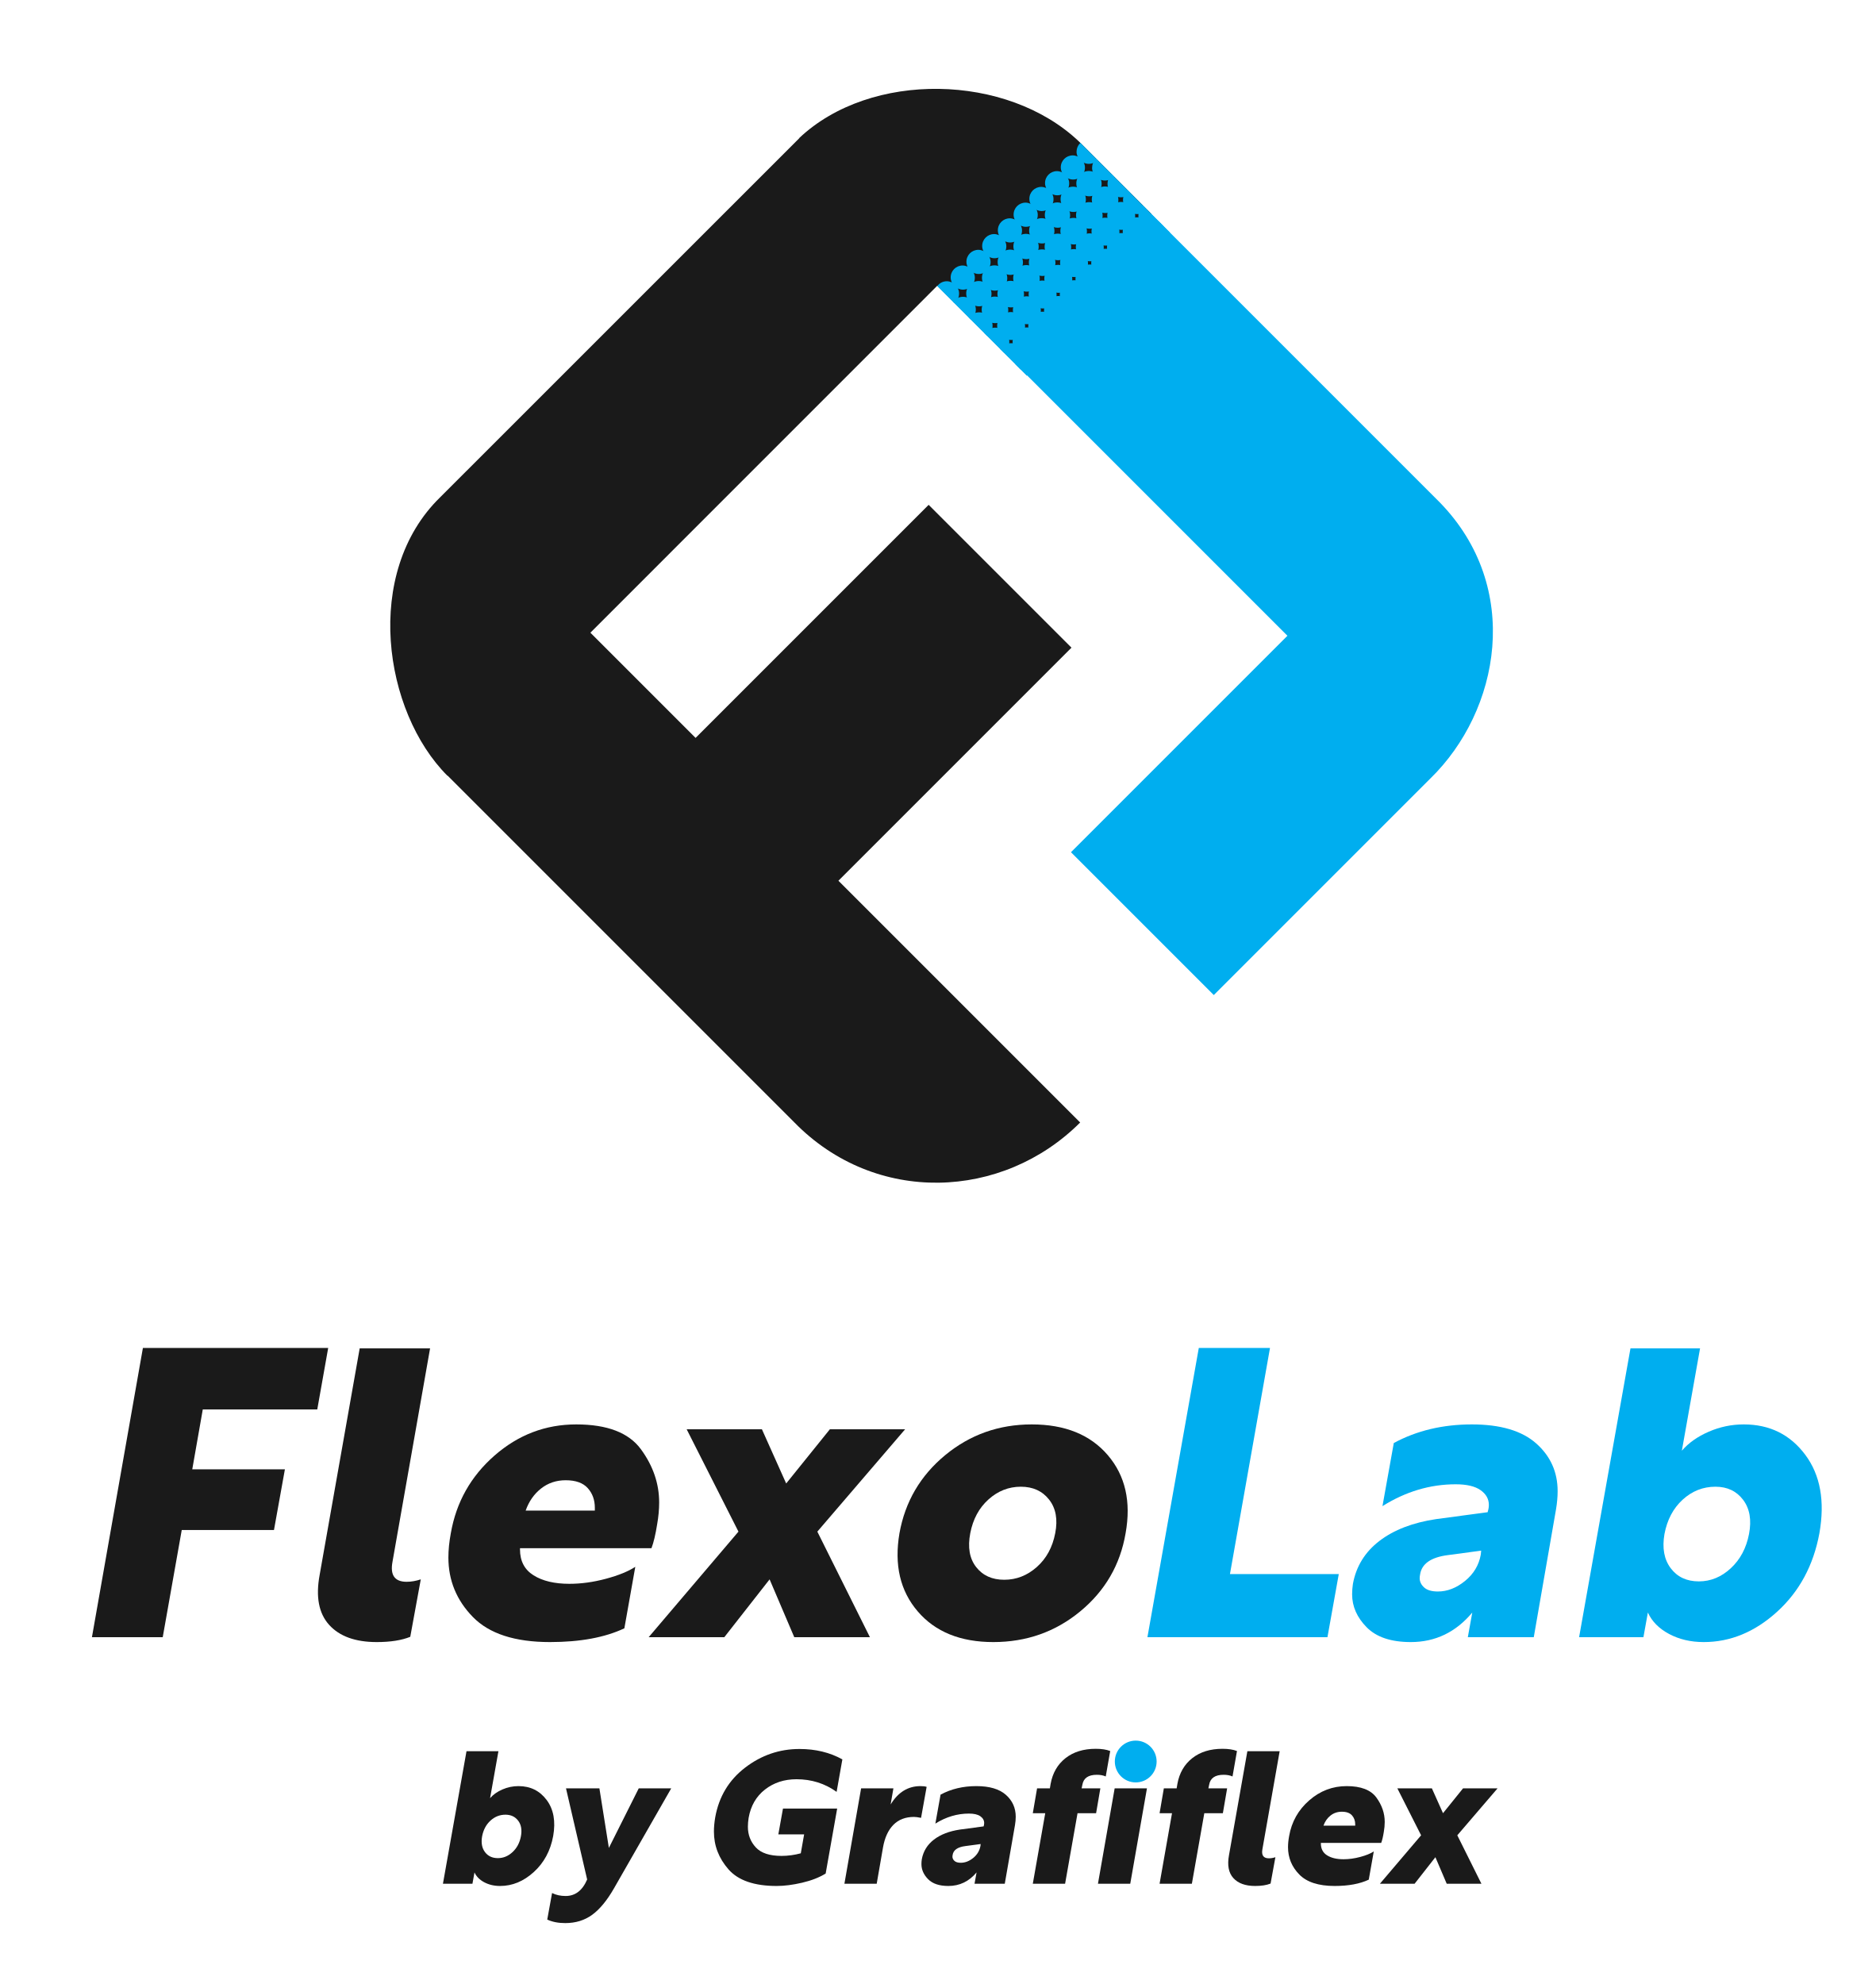
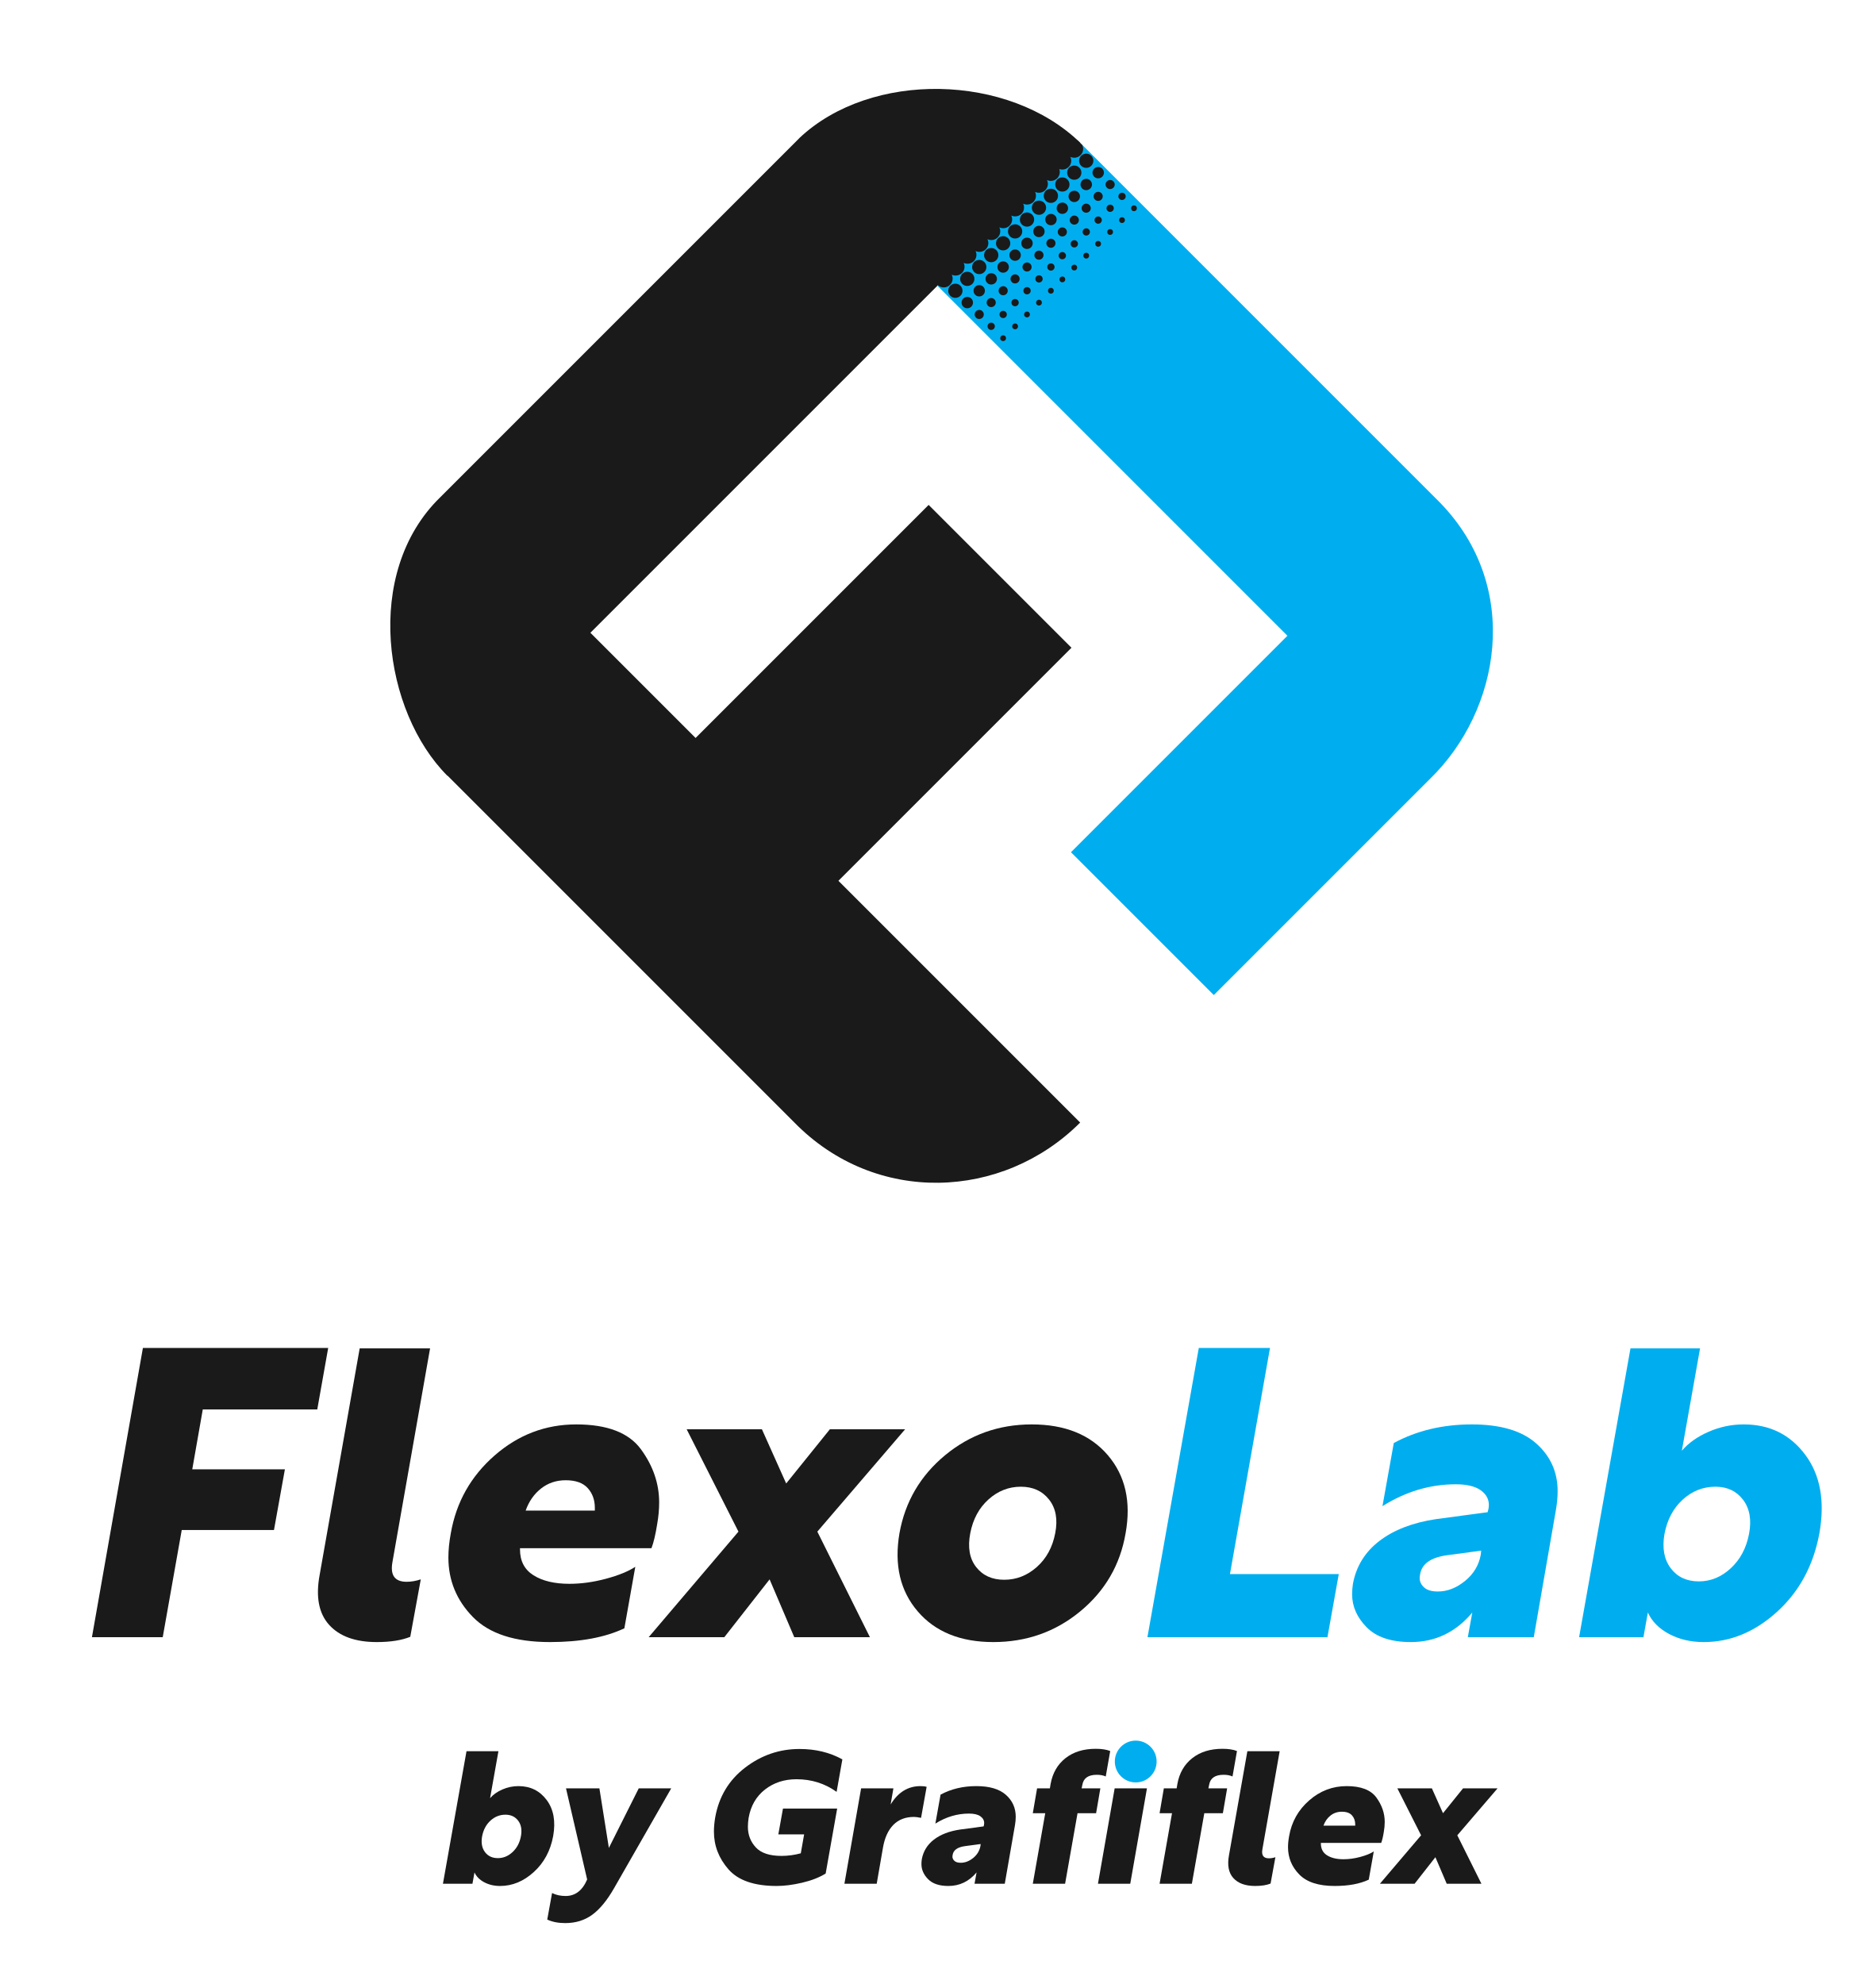
<svg xmlns="http://www.w3.org/2000/svg" viewBox="0 0 148.37 156.93">
  <defs>
    <style>
      .symbol-f { fill: #1A1A1A; fill-rule: evenodd; }
      .symbol-l { fill: #00AEEF; fill-rule: evenodd; }
      .text-main { fill: #1A1A1A; }
      .text-lab { fill: #00AEEF; }
    </style>
  </defs>
  <g>
-     <path d="M88.63,40.09l9.55,9.55,39.56,39.56-30.37,30.37,20.04,20.04,30.37-30.37c9.78-9.51,12.99-26.82,1.31-38.78l-50.42-50.42-20.04,20.04Z" transform="translate(24.184,0) scale(0.563761)" class="symbol-l" />
-     <path d="M69.25,19.39l-.65.65-49.74,49.73c-10.87,10.59-7.95,30.1,1.02,39.07l.02-.02,48.65,48.65c11.41,11.68,29.25,10.89,40.11.02l-33.92-33.92,32.7-32.7-20.04-20.04-32.7,32.7-14.76-14.76,48.69-48.7,9.99,9.99,20.04-20.04-10.15-10.15c-10.1-9.62-29.27-9.95-39.27-.5Z" transform="translate(24.184,0) scale(0.563761)" class="symbol-f" />
-     <path d="M88.61,40.14l2.39,2.39c.41-.3.68-.8.67-1.36,0-.93-.77-1.69-1.71-1.71-.56,0-1.05.26-1.35.68Z" transform="translate(24.184,0) scale(0.563761)" class="symbol-l" />
-     <path d="M90.81,42.34l2.51,2.51c.43-.32.7-.84.7-1.42,0-.98-.81-1.78-1.79-1.79-.58,0-1.09.27-1.41.7Z" transform="translate(24.184,0) scale(0.563761)" class="symbol-l" />
-     <path d="M93.01,44.54l2.64,2.64c.45-.34.73-.87.72-1.48,0-1.03-.85-1.87-1.88-1.88-.6,0-1.14.28-1.48.72Z" transform="translate(24.184,0) scale(0.563761)" class="symbol-l" />
-     <path d="M95.2,46.73l2.77,2.77c.46-.35.76-.91.75-1.55,0-1.08-.89-1.96-1.98-1.98-.63,0-1.19.29-1.54.75Z" transform="translate(24.184,0) scale(0.563761)" class="symbol-l" />
-     <path d="M97.39,48.93l2.91,2.91c.48-.37.78-.96.77-1.62-.01-1.13-.94-2.06-2.07-2.07-.66,0-1.24.3-1.61.78Z" transform="translate(24.184,0) scale(0.563761)" class="symbol-l" />
-     <path d="M99.58,51.12l1.6,1.6,1.69-1.69c-.4-.43-.97-.71-1.6-.72-.68,0-1.29.31-1.69.81Z" transform="translate(24.184,0) scale(0.563761)" class="symbol-l" />
-     <path d="M90.49,38.93c.01.94.78,1.7,1.71,1.71.94.01,1.69-.74,1.68-1.68,0-.93-.77-1.69-1.71-1.71-.93,0-1.68.74-1.68,1.68" transform="translate(24.184,0) scale(0.563761)" class="symbol-l" />
-     <path d="M92.67,41.19c.01.98.81,1.78,1.79,1.79.98.01,1.77-.78,1.76-1.76,0-.98-.81-1.78-1.79-1.79-.98,0-1.77.78-1.76,1.76" transform="translate(24.184,0) scale(0.563761)" class="symbol-l" />
-     <path d="M94.84,43.46c.01,1.03.86,1.87,1.88,1.88,1.03.01,1.86-.82,1.85-1.85,0-1.03-.85-1.87-1.88-1.88-1.03,0-1.86.82-1.85,1.85" transform="translate(24.184,0) scale(0.563761)" class="symbol-l" />
-     <path d="M97.01,45.72c.02,1.08.9,1.97,1.98,1.98,1.08.02,1.96-.86,1.94-1.94,0-1.08-.89-1.96-1.98-1.98-1.08,0-1.95.86-1.94,1.94" transform="translate(24.184,0) scale(0.563761)" class="symbol-l" />
-     <path d="M99.18,47.98c.02,1.14.94,2.06,2.07,2.07,1.14.02,2.05-.9,2.04-2.04-.01-1.13-.94-2.06-2.07-2.07-1.13-.01-2.05.91-2.04,2.04" transform="translate(24.184,0) scale(0.563761)" class="symbol-l" />
-     <path d="M101.34,50.24c0,.63.28,1.2.72,1.6l3.02-3.02c-.4-.43-.97-.71-1.6-.72-1.19-.01-2.15.95-2.14,2.14Z" transform="translate(24.184,0) scale(0.563761)" class="symbol-l" />
-     <path d="M92.7,36.73c.01.94.78,1.7,1.71,1.71.94.01,1.69-.74,1.68-1.68,0-.93-.77-1.69-1.71-1.71-.93,0-1.68.74-1.68,1.68" transform="translate(24.184,0) scale(0.563761)" class="symbol-l" />
-     <path d="M94.88,38.99c.01.98.81,1.78,1.79,1.79.98.01,1.77-.78,1.76-1.76,0-.98-.81-1.78-1.79-1.79-.98,0-1.77.78-1.76,1.76" transform="translate(24.184,0) scale(0.563761)" class="symbol-l" />
-     <path d="M97.05,41.25c.01,1.03.86,1.87,1.88,1.88,1.03.01,1.86-.82,1.85-1.85,0-1.03-.85-1.87-1.88-1.88-1.03,0-1.86.82-1.85,1.85" transform="translate(24.184,0) scale(0.563761)" class="symbol-l" />
-     <path d="M99.22,43.51c.02,1.08.9,1.97,1.98,1.98,1.08.02,1.96-.86,1.94-1.94,0-1.08-.89-1.96-1.98-1.98-1.08,0-1.95.86-1.94,1.94" transform="translate(24.184,0) scale(0.563761)" class="symbol-l" />
-     <path d="M101.38,45.77c.02,1.14.94,2.06,2.07,2.07,1.14.02,2.05-.9,2.04-2.04-.01-1.13-.94-2.06-2.07-2.07-1.13-.01-2.05.91-2.04,2.04" transform="translate(24.184,0) scale(0.563761)" class="symbol-l" />
-     <path d="M103.54,48.03c0,.63.28,1.2.72,1.6l3.02-3.02c-.4-.43-.97-.71-1.6-.72-1.19-.01-2.15.95-2.14,2.14Z" transform="translate(24.184,0) scale(0.563761)" class="symbol-l" />
-     <path d="M94.91,34.52c.01.94.78,1.7,1.71,1.71.94.01,1.69-.74,1.68-1.68,0-.93-.77-1.69-1.71-1.71-.93,0-1.68.74-1.68,1.68" transform="translate(24.184,0) scale(0.563761)" class="symbol-l" />
-     <path d="M97.08,36.78c.01.98.81,1.78,1.79,1.79.98.01,1.77-.78,1.76-1.76,0-.98-.81-1.78-1.79-1.79-.98,0-1.77.78-1.76,1.76" transform="translate(24.184,0) scale(0.563761)" class="symbol-l" />
-     <path d="M99.26,39.04c.01,1.03.86,1.87,1.88,1.88,1.03.01,1.86-.82,1.85-1.85,0-1.03-.85-1.87-1.88-1.88-1.03,0-1.86.82-1.85,1.85" transform="translate(24.184,0) scale(0.563761)" class="symbol-l" />
-     <path d="M101.43,41.3c.02,1.08.9,1.97,1.98,1.98,1.08.02,1.96-.86,1.94-1.94,0-1.08-.89-1.96-1.98-1.98-1.08,0-1.95.86-1.94,1.94" transform="translate(24.184,0) scale(0.563761)" class="symbol-l" />
-     <path d="M103.59,43.57c.02,1.14.94,2.06,2.07,2.07,1.14.02,2.05-.9,2.04-2.04-.01-1.13-.94-2.06-2.07-2.07-1.13-.01-2.05.91-2.04,2.04" transform="translate(24.184,0) scale(0.563761)" class="symbol-l" />
-     <path d="M105.75,45.83c0,.63.28,1.2.72,1.6l3.02-3.02c-.4-.43-.97-.71-1.6-.72-1.19-.01-2.15.95-2.14,2.14Z" transform="translate(24.184,0) scale(0.563761)" class="symbol-l" />
-     <path d="M97.11,32.31c.01.94.78,1.7,1.71,1.71.94.01,1.69-.74,1.68-1.68,0-.93-.77-1.69-1.71-1.71-.93,0-1.68.74-1.68,1.68" transform="translate(24.184,0) scale(0.563761)" class="symbol-l" />
-     <path d="M99.29,34.57c.01.98.81,1.78,1.79,1.79.98.01,1.77-.78,1.76-1.76,0-.98-.81-1.78-1.79-1.79-.98,0-1.77.78-1.76,1.76" transform="translate(24.184,0) scale(0.563761)" class="symbol-l" />
-     <path d="M101.46,36.84c.01,1.03.86,1.87,1.88,1.88,1.03.01,1.86-.82,1.85-1.85,0-1.03-.85-1.87-1.88-1.88-1.03,0-1.86.82-1.85,1.85" transform="translate(24.184,0) scale(0.563761)" class="symbol-l" />
-     <path d="M103.63,39.1c.02,1.08.9,1.97,1.98,1.98,1.08.02,1.96-.86,1.94-1.94,0-1.08-.89-1.96-1.98-1.98-1.08,0-1.95.86-1.94,1.94" transform="translate(24.184,0) scale(0.563761)" class="symbol-l" />
-     <path d="M105.8,41.36c.02,1.14.94,2.06,2.07,2.07,1.14.02,2.05-.9,2.04-2.04-.01-1.13-.94-2.06-2.07-2.07-1.13-.01-2.05.91-2.04,2.04" transform="translate(24.184,0) scale(0.563761)" class="symbol-l" />
-     <path d="M107.96,43.62c0,.63.28,1.2.72,1.6l3.02-3.02c-.4-.43-.97-.71-1.6-.72-1.19-.01-2.15.95-2.14,2.14Z" transform="translate(24.184,0) scale(0.563761)" class="symbol-l" />
-     <path d="M99.32,30.11c.01.94.78,1.7,1.71,1.71.94.01,1.69-.74,1.68-1.68,0-.93-.77-1.69-1.71-1.71-.93,0-1.68.74-1.68,1.68" transform="translate(24.184,0) scale(0.563761)" class="symbol-l" />
-     <path d="M101.5,32.37c.01.98.81,1.78,1.79,1.79.98.01,1.77-.78,1.76-1.76,0-.98-.81-1.78-1.79-1.79-.98,0-1.77.78-1.76,1.76" transform="translate(24.184,0) scale(0.563761)" class="symbol-l" />
-     <path d="M103.67,34.63c.01,1.03.86,1.87,1.88,1.88,1.03.01,1.86-.82,1.85-1.85,0-1.03-.85-1.87-1.88-1.88-1.03,0-1.86.82-1.85,1.85" transform="translate(24.184,0) scale(0.563761)" class="symbol-l" />
-     <path d="M105.84,36.89c.02,1.08.9,1.97,1.98,1.98,1.08.02,1.96-.86,1.94-1.94,0-1.08-.89-1.96-1.98-1.98-1.08,0-1.95.86-1.94,1.94" transform="translate(24.184,0) scale(0.563761)" class="symbol-l" />
-     <path d="M108,39.15c.02,1.14.94,2.06,2.07,2.07,1.14.02,2.05-.9,2.04-2.04-.01-1.13-.94-2.06-2.07-2.07-1.13-.01-2.05.91-2.04,2.04" transform="translate(24.184,0) scale(0.563761)" class="symbol-l" />
-     <path d="M110.16,41.41c0,.63.28,1.2.72,1.6l3.02-3.02c-.4-.43-.97-.71-1.6-.72-1.19-.01-2.15.95-2.14,2.14Z" transform="translate(24.184,0) scale(0.563761)" class="symbol-l" />
-     <path d="M101.53,27.9c.01.94.78,1.7,1.71,1.71.94.01,1.69-.74,1.68-1.68,0-.93-.77-1.69-1.71-1.71-.93,0-1.68.74-1.68,1.68" transform="translate(24.184,0) scale(0.563761)" class="symbol-l" />
-     <path d="M103.7,30.16c.01.98.81,1.78,1.79,1.79.98.01,1.77-.78,1.76-1.76,0-.98-.81-1.78-1.79-1.79-.98,0-1.77.78-1.76,1.76" transform="translate(24.184,0) scale(0.563761)" class="symbol-l" />
-     <path d="M105.88,32.42c.01,1.03.86,1.87,1.88,1.88,1.03.01,1.86-.82,1.85-1.85,0-1.03-.85-1.87-1.88-1.88-1.03,0-1.86.82-1.85,1.85" transform="translate(24.184,0) scale(0.563761)" class="symbol-l" />
-     <path d="M108.05,34.68c.02,1.08.9,1.97,1.98,1.98,1.08.02,1.96-.86,1.94-1.94,0-1.08-.89-1.96-1.98-1.98-1.08,0-1.95.86-1.94,1.94" transform="translate(24.184,0) scale(0.563761)" class="symbol-l" />
-     <path d="M110.21,36.94c.02,1.14.94,2.06,2.07,2.07,1.14.02,2.05-.9,2.04-2.04-.01-1.13-.94-2.06-2.07-2.07-1.13-.01-2.05.91-2.04,2.04" transform="translate(24.184,0) scale(0.563761)" class="symbol-l" />
-     <path d="M112.37,39.21c0,.63.28,1.2.72,1.6l3.02-3.02c-.4-.43-.97-.71-1.6-.72-1.19-.01-2.15.95-2.14,2.14Z" transform="translate(24.184,0) scale(0.563761)" class="symbol-l" />
-     <path d="M103.73,25.69c.01.94.78,1.7,1.71,1.71.94.01,1.69-.74,1.68-1.68,0-.93-.77-1.69-1.71-1.71-.93,0-1.68.74-1.68,1.68" transform="translate(24.184,0) scale(0.563761)" class="symbol-l" />
-     <path d="M105.91,27.95c.01.98.81,1.78,1.79,1.79.98.01,1.77-.78,1.76-1.76,0-.98-.81-1.78-1.79-1.79-.98,0-1.77.78-1.76,1.76" transform="translate(24.184,0) scale(0.563761)" class="symbol-l" />
-     <path d="M108.08,30.21c.01,1.03.86,1.87,1.88,1.88,1.03.01,1.86-.82,1.85-1.85,0-1.03-.85-1.87-1.88-1.88-1.03,0-1.86.82-1.85,1.85" transform="translate(24.184,0) scale(0.563761)" class="symbol-l" />
-     <path d="M110.25,32.48c.02,1.08.9,1.97,1.98,1.98,1.08.02,1.96-.86,1.94-1.94,0-1.08-.89-1.96-1.98-1.98-1.08,0-1.95.86-1.94,1.94" transform="translate(24.184,0) scale(0.563761)" class="symbol-l" />
-     <path d="M112.42,34.74c.02,1.14.94,2.06,2.07,2.07,1.14.02,2.05-.9,2.04-2.04-.01-1.13-.94-2.06-2.07-2.07-1.13-.01-2.05.91-2.04,2.04" transform="translate(24.184,0) scale(0.563761)" class="symbol-l" />
-     <path d="M114.58,37c0,.63.28,1.2.72,1.6l3.02-3.02c-.4-.43-.97-.71-1.6-.72-1.19-.01-2.15.95-2.14,2.14Z" transform="translate(24.184,0) scale(0.563761)" class="symbol-l" />
-     <path d="M105.94,23.48c.01.94.78,1.7,1.71,1.71.94.01,1.69-.74,1.68-1.68,0-.93-.77-1.69-1.71-1.71-.93,0-1.68.74-1.68,1.68" transform="translate(24.184,0) scale(0.563761)" class="symbol-l" />
-     <path d="M108.12,25.75c.01.98.81,1.78,1.79,1.79.98.01,1.77-.78,1.76-1.76,0-.98-.81-1.78-1.79-1.79-.98,0-1.77.78-1.76,1.76" transform="translate(24.184,0) scale(0.563761)" class="symbol-l" />
-     <path d="M110.29,28.01c.01,1.03.86,1.87,1.88,1.88,1.03.01,1.86-.82,1.85-1.85,0-1.03-.85-1.87-1.88-1.88-1.03,0-1.86.82-1.85,1.85" transform="translate(24.184,0) scale(0.563761)" class="symbol-l" />
-     <path d="M112.46,30.27c.02,1.08.9,1.97,1.98,1.98,1.08.02,1.96-.86,1.94-1.94,0-1.08-.89-1.96-1.98-1.98-1.08,0-1.95.86-1.94,1.94" transform="translate(24.184,0) scale(0.563761)" class="symbol-l" />
-     <path d="M114.63,32.53c.02,1.14.94,2.06,2.07,2.07,1.14.02,2.05-.9,2.04-2.04-.01-1.13-.94-2.06-2.07-2.07-1.13-.01-2.05.91-2.04,2.04" transform="translate(24.184,0) scale(0.563761)" class="symbol-l" />
-     <path d="M116.79,34.79c0,.63.28,1.2.72,1.6l3.02-3.02c-.4-.43-.97-.71-1.6-.72-1.19-.01-2.15.95-2.14,2.14Z" transform="translate(24.184,0) scale(0.563761)" class="symbol-l" />
-     <path d="M108.15,21.28c.01.94.78,1.7,1.71,1.71.49,0,.93-.2,1.24-.53l-2.41-2.41c-.33.31-.53.75-.53,1.23Z" transform="translate(24.184,0) scale(0.563761)" class="symbol-l" />
-     <path d="M110.33,23.54c.01.98.81,1.78,1.79,1.79.51,0,.97-.21,1.3-.55l-2.53-2.53c-.34.32-.56.78-.55,1.29Z" transform="translate(24.184,0) scale(0.563761)" class="symbol-l" />
-     <path d="M112.5,25.8c.01,1.03.86,1.87,1.88,1.88.54,0,1.02-.21,1.36-.58l-2.66-2.66c-.36.34-.58.82-.58,1.35Z" transform="translate(24.184,0) scale(0.563761)" class="symbol-l" />
-     <path d="M114.67,28.06c.02,1.08.9,1.97,1.98,1.98.56,0,1.07-.22,1.42-.6l-2.79-2.79c-.38.35-.61.86-.61,1.42Z" transform="translate(24.184,0) scale(0.563761)" class="symbol-l" />
-     <path d="M116.83,30.32c.02,1.14.94,2.06,2.07,2.07.59,0,1.12-.24,1.49-.63l-2.93-2.93c-.4.37-.64.9-.63,1.49Z" transform="translate(24.184,0) scale(0.563761)" class="symbol-l" />
-     <path d="M118.99,32.58c0,.63.28,1.2.72,1.6l1.55-1.55-1.61-1.61c-.41.39-.67.95-.66,1.56Z" transform="translate(24.184,0) scale(0.563761)" class="symbol-l" />
+     <path d="M69.25,19.39l-.65.65-49.74,49.74c-10.87,10.59-7.94,30.1,1.02,39.07l.02-.02,48.65,48.65c11.41,11.68,29.25,10.89,40.11.02l-33.92-33.92,32.7-32.7-20.04-20.04-32.7,32.7-14.76-14.76L108.68,20.04c-10.05-9.78-29.38-10.16-39.43-.66" transform="translate(24.184,0) scale(0.563761)" class="symbol-f" />
+     <path d="M88.63,40.09l49.11,49.11-30.37,30.37,20.04,20.04,30.37-30.37c9.78-9.51,12.99-26.82,1.31-38.78l-50.42-50.42-20.04,20.04Z" transform="translate(24.184,0) scale(0.563761)" class="symbol-l" />
+     <path d="M108.8,21.85c-.39.39-.39,1.02,0,1.41.39.39,1.03.39,1.42,0,.39-.39.39-1.02,0-1.41-.39-.39-1.03-.39-1.42,0M107.12,23.52c-.39.39-.39,1.02,0,1.41.39.39,1.03.39,1.42,0,.39-.39.39-1.02,0-1.41-.39-.39-1.03-.39-1.42,0M110.62,23.66c-.31.31-.31.82,0,1.13.31.31.82.31,1.14,0,.31-.31.31-.82,0-1.13-.31-.31-.82-.31-1.14,0M105.45,25.18c-.39.39-.39,1.02,0,1.41.39.39,1.03.39,1.42,0,.39-.39.39-1.02,0-1.41-.39-.39-1.03-.39-1.42,0M108.94,25.32c-.31.31-.31.82,0,1.13.31.31.82.31,1.14,0s.31-.82,0-1.13c-.31-.31-.82-.31-1.14,0M112.41,25.44c-.25.25-.25.65,0,.9.25.25.66.25.91,0,.25-.25.25-.65,0-.9-.25-.25-.66-.25-.91,0M103.84,26.77c-.39.39-.39,1.02,0,1.41.39.39,1.03.39,1.42,0,.39-.39.39-1.02,0-1.41-.39-.39-1.03-.39-1.42,0M107.26,26.99c-.31.31-.31.82,0,1.13.31.31.82.31,1.14,0,.31-.31.31-.82,0-1.13s-.82-.31-1.14,0M110.73,27.1c-.25.25-.25.65,0,.9.25.25.66.25.91,0,.25-.25.25-.65,0-.9-.25-.25-.66-.25-.91,0M114.17,27.19c-.2.2-.2.52,0,.72.2.2.53.2.73,0,.2-.2.2-.52,0-.72-.2-.2-.53-.2-.73,0M102.17,28.44c-.39.39-.39,1.02,0,1.41.39.39,1.03.39,1.42,0,.39-.39.39-1.02,0-1.41-.39-.39-1.03-.39-1.42,0M105.59,28.65c-.31.31-.31.82,0,1.13.31.31.82.31,1.14,0,.31-.31.31-.82,0-1.13-.31-.31-.82-.31-1.14,0M109.05,28.76c-.25.25-.25.65,0,.9.25.25.66.25.91,0,.25-.25.25-.65,0-.9-.25-.25-.66-.25-.91,0M112.5,28.86c-.2.2-.2.52,0,.72.2.2.53.2.73,0,.2-.2.2-.52,0-.72-.2-.2-.53-.2-.73,0M115.92,28.93c-.16.16-.16.42,0,.58.16.16.42.16.58,0,.16-.16.16-.42,0-.58-.16-.16-.42-.16-.58,0M100.49,30.1c-.39.39-.39,1.02,0,1.41.39.39,1.03.39,1.42,0,.39-.39.39-1.02,0-1.41-.39-.39-1.03-.39-1.42,0M103.99,30.24c-.31.31-.31.82,0,1.13.31.31.82.31,1.14,0,.31-.31.31-.82,0-1.13s-.82-.31-1.14,0M107.38,30.43c-.25.25-.25.65,0,.9.25.25.66.25.91,0,.25-.25.25-.65,0-.9-.25-.25-.66-.25-.91,0M110.82,30.52c-.2.2-.2.52,0,.72.2.2.53.2.73,0,.2-.2.2-.52,0-.72-.2-.2-.53-.2-.73,0M114.24,30.59c-.16.16-.16.42,0,.58.16.16.42.16.58,0,.16-.16.16-.42,0-.58-.16-.16-.42-.16-.58,0M98.82,31.76c-.39.39-.39,1.02,0,1.41.39.39,1.03.39,1.42,0,.39-.39.39-1.02,0-1.41-.39-.39-1.03-.39-1.42,0M102.31,31.91c-.31.31-.31.82,0,1.13.31.31.82.31,1.13,0,.31-.31.31-.82,0-1.13-.31-.31-.82-.31-1.13,0M105.7,32.09c-.25.25-.25.65,0,.9.25.25.66.25.91,0,.25-.25.25-.65,0-.9-.25-.25-.66-.25-.91,0M109.15,32.18c-.2.2-.2.52,0,.72.2.2.53.2.73,0,.2-.2.2-.52,0-.72-.2-.2-.53-.2-.73,0M112.57,32.26c-.16.16-.16.42,0,.58.16.16.42.16.58,0,.16-.16.16-.42,0-.58-.16-.16-.42-.16-.58,0M97.14,33.43c-.39.39-.39,1.02,0,1.41.39.39,1.03.39,1.42,0,.39-.39.39-1.02,0-1.41-.39-.39-1.03-.39-1.42,0M100.63,33.57c-.31.31-.31.82,0,1.13.31.31.82.31,1.14,0,.31-.31.31-.82,0-1.13-.31-.31-.82-.31-1.14,0M104.1,33.68c-.25.25-.25.65,0,.9.25.25.66.25.91,0,.25-.25.25-.65,0-.9-.25-.25-.66-.25-.91,0M107.47,33.85c-.2.2-.2.52,0,.72.2.2.53.2.73,0,.2-.2.2-.52,0-.72-.2-.2-.53-.2-.73,0M110.89,33.92c-.16.16-.16.42,0,.58.16.16.42.16.58,0,.16-.16.16-.42,0-.58-.16-.16-.42-.16-.58,0M95.47,35.09c-.39.39-.39,1.02,0,1.41.39.39,1.03.39,1.42,0,.39-.39.39-1.02,0-1.41-.39-.39-1.03-.39-1.42,0M98.96,35.23c-.31.31-.31.82,0,1.13.31.31.82.31,1.14,0,.31-.31.31-.82,0-1.13s-.82-.31-1.14,0M102.42,35.35c-.25.25-.25.65,0,.9.25.25.66.25.91,0,.25-.25.25-.65,0-.9-.25-.25-.66-.25-.91,0M105.79,35.51c-.2.2-.2.52,0,.72.2.2.53.2.73,0,.2-.2.2-.52,0-.72s-.53-.2-.73,0M109.22,35.58c-.16.16-.16.42,0,.58.16.16.42.16.58,0,.16-.16.16-.42,0-.58-.16-.16-.42-.16-.58,0M93.79,36.76c-.39.39-.39,1.02,0,1.41.39.39,1.03.39,1.42,0,.39-.39.39-1.02,0-1.41-.39-.39-1.03-.39-1.42,0M97.28,36.9c-.31.31-.31.82,0,1.13.31.31.82.31,1.14,0s.31-.82,0-1.13-.82-.31-1.14,0M100.75,37.01c-.25.25-.25.65,0,.9.25.25.66.25.91,0,.25-.25.25-.65,0-.9-.25-.25-.66-.25-.91,0M104.19,37.1c-.2.2-.2.52,0,.72.2.2.53.2.73,0,.2-.2.2-.52,0-.72-.2-.2-.53-.2-.73,0M107.54,37.25c-.16.16-.16.42,0,.58.16.16.42.16.58,0,.16-.16.16-.42,0-.58-.16-.16-.42-.16-.58,0M92.11,38.42c-.39.39-.39,1.02,0,1.41.39.39,1.03.39,1.42,0,.39-.39.39-1.02,0-1.41-.39-.39-1.03-.39-1.42,0M95.61,38.56c-.31.31-.31.82,0,1.13.31.31.82.31,1.14,0,.31-.31.31-.82,0-1.13-.31-.31-.82-.31-1.14,0M99.07,38.68c-.25.25-.25.65,0,.9.25.25.66.25.91,0,.25-.25.25-.65,0-.9-.25-.25-.66-.25-.91,0M102.52,38.77c-.2.2-.2.52,0,.72.2.2.53.2.73,0,.2-.2.2-.52,0-.72-.2-.2-.53-.2-.73,0M105.87,38.91c-.16.16-.16.42,0,.58.16.16.42.16.58,0,.16-.16.16-.42,0-.58-.16-.16-.42-.16-.58,0M90.44,40.09c-.39.39-.39,1.02,0,1.41.39.39,1.03.39,1.42,0,.39-.39.39-1.02,0-1.41-.39-.39-1.03-.39-1.42,0M93.93,40.23c-.31.31-.31.82,0,1.13.31.31.82.31,1.13,0,.31-.31.31-.82,0-1.13s-.82-.31-1.13,0M97.4,40.34c-.25.25-.25.65,0,.9.25.25.66.25.91,0,.25-.25.25-.65,0-.9-.25-.25-.66-.25-.91,0M100.84,40.43c-.2.2-.2.52,0,.72.2.2.53.2.73,0,.2-.2.2-.52,0-.72-.2-.2-.53-.2-.73,0M104.26,40.5c-.16.16-.16.42,0,.58.16.16.42.16.58,0,.16-.16.16-.42,0-.58-.16-.16-.42-.16-.58,0M92.25,41.89c-.31.31-.31.82,0,1.13s.82.31,1.14,0c.31-.31.31-.82,0-1.13-.31-.31-.82-.31-1.14,0M95.72,42c-.25.25-.25.65,0,.9.25.25.66.25.91,0,.25-.25.25-.65,0-.9-.25-.25-.66-.25-.91,0M99.16,42.1c-.2.2-.2.52,0,.72.2.2.53.2.73,0,.2-.2.2-.52,0-.72-.2-.2-.53-.2-.73,0M102.59,42.17c-.16.16-.16.42,0,.58.16.16.42.16.58,0,.16-.16.16-.42,0-.58-.16-.16-.42-.16-.58,0M94.04,43.67c-.25.25-.25.65,0,.9.25.25.66.25.91,0,.25-.25.25-.65,0-.9-.25-.25-.66-.25-.91,0M97.49,43.76c-.2.2-.2.52,0,.72.2.2.53.2.73,0,.2-.2.2-.52,0-.72-.2-.2-.53-.2-.73,0M100.91,43.83c-.16.16-.16.42,0,.58.16.16.42.16.58,0,.16-.16.16-.42,0-.58-.16-.16-.42-.16-.58,0M95.81,45.42c-.2.2-.2.52,0,.72.2.2.53.2.73,0,.2-.2.2-.52,0-.72-.2-.2-.53-.2-.73,0M99.24,45.5c-.16.16-.16.42,0,.58.16.16.42.16.58,0,.16-.16.16-.42,0-.58-.16-.16-.42-.16-.58,0M97.56,47.16c-.16.16-.16.42,0,.58.16.16.42.16.58,0,.16-.16.16-.42,0-.58-.16-.16-.42-.16-.58,0" transform="translate(24.184,0) scale(0.563761)" class="symbol-f" />
+     <path d="M106.94,20.01c-.39.38-.47.96-.24,1.42-.47-.22-1.05-.14-1.43.24-.35.35-.45.86-.3,1.3-.44-.15-.95-.06-1.31.29-.39.39-.47.96-.24,1.42-.47-.22-1.04-.14-1.43.24-.39.38-.47.96-.24,1.42-.47-.22-1.05-.14-1.43.24-.39.39-.47.96-.24,1.42-.47-.23-1.05-.14-1.43.24-.39.39-.47.96-.24,1.42-.47-.22-1.04-.14-1.43.24-.39.38-.47.96-.24,1.42-.47-.22-1.05-.14-1.43.24-.39.39-.47.96-.24,1.42-.47-.22-1.04-.14-1.43.24s-.47.96-.24,1.42c-.47-.22-1.04-.14-1.43.24-.39.38-.47.96-.24,1.42-.47-.22-1.05-.14-1.43.24-.39.39-.47.96-.24,1.42-.47-.22-1.04-.14-1.43.24-.49.49-.49,1.28,0,1.76.49.49,1.29.49,1.77,0,.39-.39.47-.96.24-1.42.47.22,1.04.14,1.43-.24.39-.38.47-.96.24-1.42.47.22,1.05.14,1.43-.24.39-.39.47-.96.24-1.42.47.22,1.04.14,1.43-.24.39-.39.47-.96.24-1.42.47.22,1.05.14,1.43-.24.39-.38.47-.96.24-1.42.47.22,1.05.14,1.43-.24.39-.39.47-.96.24-1.42.47.22,1.04.14,1.43-.24.39-.38.47-.96.24-1.42.47.22,1.05.14,1.43-.24.39-.38.47-.96.24-1.42.47.23,1.05.14,1.43-.24.39-.39.47-.96.24-1.42.47.22,1.04.14,1.43-.24.35-.35.45-.86.3-1.3.44.15.95.06,1.31-.29.39-.38.47-.96.24-1.42.47.22,1.05.14,1.43-.24.39-.39.47-.96.24-1.42l-.59-.58c-.47-.22-1.04-.14-1.43.24Z" transform="translate(24.184,0) scale(0.563761)" class="symbol-f" />
    <path d="M71 0 197 715H655L628 563H345L319 415H548L521 265H293L246 0Z" class="text-main" transform="translate(5.0,129.50) scale(0.032,-0.032)" />
    <path d="M82 154 181 714H355L262 186Q253 137 297 137Q314 137 332 143L306 1Q274 -12 223 -12Q144 -12 105.5 30.5Q67 73 82 154Z" class="text-main" transform="translate(22.66,129.50) scale(0.032,-0.032)" />
    <path d="M385 526Q500 526 545.0 464.5Q590 403 590 333Q590 307 585 279Q579 241 571 220H246Q246 219 246 217Q246 174 279.5 153.0Q313 132 368 132Q412 132 458.5 144.5Q505 157 531 174L504 22Q432 -12 320 -12Q190 -12 129.5 50.0Q69 112 69 197Q69 225 75 257Q95 372 183.0 449.0Q271 526 385 526ZM359 388Q324 388 298.0 367.5Q272 347 260 313H431Q431 316 431 320Q431 349 413.5 368.5Q396 388 359 388Z" class="text-main" transform="translate(33.26,129.50) scale(0.032,-0.032)" />
    <path d="M546 0H359L298 143L186 0H-1L221 261L93 514H279L339 380L447 514H633L416 261Z" class="text-main" transform="translate(51.34,129.50) scale(0.032,-0.032)" />
    <path d="M401 526Q524 526 589.0 450.0Q654 374 633 257Q613 140 521.0 64.0Q429 -12 306 -12Q184 -12 119.0 64.0Q54 140 74 257Q95 374 187.0 450.0Q279 526 401 526ZM444 340Q419 372 374.0 372.0Q329 372 294.0 340.5Q259 309 249.0 257.0Q239 205 263.5 173.5Q288 142 333.0 142.0Q378 142 413.5 173.5Q449 205 459 257Q469 308 444 340Z" class="text-main" transform="translate(68.78,129.50) scale(0.032,-0.032)" />
    <path d="M71 0 198 715H374L275 156H544L516 0Z" class="text-lab" transform="translate(88.49,129.50) scale(0.032,-0.032)" />
    <path d="M150 480Q235 526 343 526Q449 526 502.0 479.0Q555 432 555 361Q555 340 551 316L496 0H333L344 61Q283 -12 192 -12Q119 -12 83.0 24.5Q47 61 47 106Q47 119 49 132Q61 197 114.5 238.0Q168 279 255 292L382 309L384 317Q385 322 385 327Q385 349 364.5 363.5Q344 378 303 378Q208 378 122 324ZM259 113Q294 113 326.0 139.0Q358 165 365 204L366 214L284 203Q221 195 215 155Q214 150 214 146Q214 133 225.0 123.0Q236 113 259 113Z" class="text-lab" transform="translate(105.45,129.50) scale(0.032,-0.032)" />
    <path d="M229 61 218 0H59L186 714H358L313 461Q338 490 379.5 508.0Q421 526 466 526Q562 526 618.0 451.0Q674 376 653 257Q631 138 548.5 63.0Q466 -12 367 -12Q319 -12 281.5 8.0Q244 28 229 61ZM355 138Q399 138 434.0 170.5Q469 203 479.0 255.0Q489 307 464.5 339.5Q440 372 396 372Q350 372 315.0 340.0Q280 308 270 255Q261 203 285.5 170.5Q310 138 355 138Z" class="text-lab" transform="translate(123.02,129.50) scale(0.032,-0.032)" />
  </g>
  <g transform="translate(34.17,149.00) scale(0.014682,-0.014682)">
    <path class="text-main" transform="translate(0 0)" d="M229 61 218 0H59L186 714H358L313 461Q338 490 379.5 508.0Q421 526 466 526Q562 526 618.0 451.0Q674 376 653 257Q631 138 548.5 63.0Q466 -12 367 -12Q319 -12 281.5 8.0Q244 28 229 61ZM355 138Q399 138 434.0 170.5Q469 203 479.0 255.0Q489 307 464.5 339.5Q440 372 396 372Q350 372 315.0 340.0Q280 308 270 255Q261 203 285.5 170.5Q310 138 355 138Z" />
    <path class="text-main" transform="translate(636 0)" d="M-15 -193 11 -50Q43 -66 84 -66Q162 -66 200 23L86 514H266L317 193L478 514H653L345 -24Q289 -122 227.5 -167.0Q166 -212 82 -212Q26 -212 -15 -193Z" />
    <path class="text-main" transform="translate(1428 0)" d="M755 405 693 55Q641 23 566.0 5.5Q491 -12 429 -12Q248 -12 169.5 77.5Q91 167 91 281Q91 317 98 358Q128 525 259.0 625.5Q390 726 552 726Q682 726 783 670L752 495Q657 563 536 563Q437 563 366.0 507.5Q295 452 278 355Q274 330 274 307Q274 242 316.5 196.0Q359 150 455 150Q507 150 559 164L577 266H438L463 405Z" />
    <path class="text-main" transform="translate(2163 0)" d="M323 514 308 427Q368 526 469 526Q490 526 502 522L472 355Q447 360 434 360Q365 360 323.0 317.5Q281 275 267 196L233 0H59L149 514Z" />
    <path class="text-main" transform="translate(2590 0)" d="M150 480Q235 526 343 526Q449 526 502.0 479.0Q555 432 555 361Q555 340 551 316L496 0H333L344 61Q283 -12 192 -12Q119 -12 83.0 24.5Q47 61 47 106Q47 119 49 132Q61 197 114.5 238.0Q168 279 255 292L382 309L384 317Q385 322 385 327Q385 349 364.5 363.5Q344 378 303 378Q208 378 122 324ZM259 113Q294 113 326.0 139.0Q358 165 365 204L366 214L284 203Q221 195 215 155Q214 150 214 146Q214 133 225.0 123.0Q236 113 259 113Z" />
    <path class="text-main" transform="translate(3139 0)" d="M365 533 361 514H462L439 380H339L272 0H98L165 380H98L121 514H190L194 538Q210 626 274.0 676.5Q338 727 437 727Q485 727 515 715L491 578Q471 587 443 587Q374 587 365 533Z" />
    <path class="text-main" transform="translate(3529 0)" d="M59 0 149 514H323L233 0Z" />
    <path class="text-main" transform="translate(3822 0)" d="M365 533 361 514H462L439 380H339L272 0H98L165 380H98L121 514H190L194 538Q210 626 274.0 676.5Q338 727 437 727Q485 727 515 715L491 578Q471 587 443 587Q374 587 365 533Z" />
    <path class="text-main" transform="translate(4212 0)" d="M82 154 181 714H355L262 186Q253 137 297 137Q314 137 332 143L306 1Q274 -12 223 -12Q144 -12 105.5 30.5Q67 73 82 154Z" />
    <path class="text-main" transform="translate(4543 0)" d="M385 526Q500 526 545.0 464.5Q590 403 590 333Q590 307 585 279Q579 241 571 220H246Q246 219 246 217Q246 174 279.5 153.0Q313 132 368 132Q412 132 458.5 144.5Q505 157 531 174L504 22Q432 -12 320 -12Q190 -12 129.5 50.0Q69 112 69 197Q69 225 75 257Q95 372 183.0 449.0Q271 526 385 526ZM359 388Q324 388 298.0 367.5Q272 347 260 313H431Q431 316 431 320Q431 349 413.5 368.5Q396 388 359 388Z" />
    <path class="text-main" transform="translate(5108 0)" d="M546 0H359L298 143L186 0H-1L221 261L93 514H279L339 380L447 514H633L416 261Z" />
    <circle class="text-lab" cx="3791.5" cy="658.5" r="112.6" />
  </g>
</svg>
